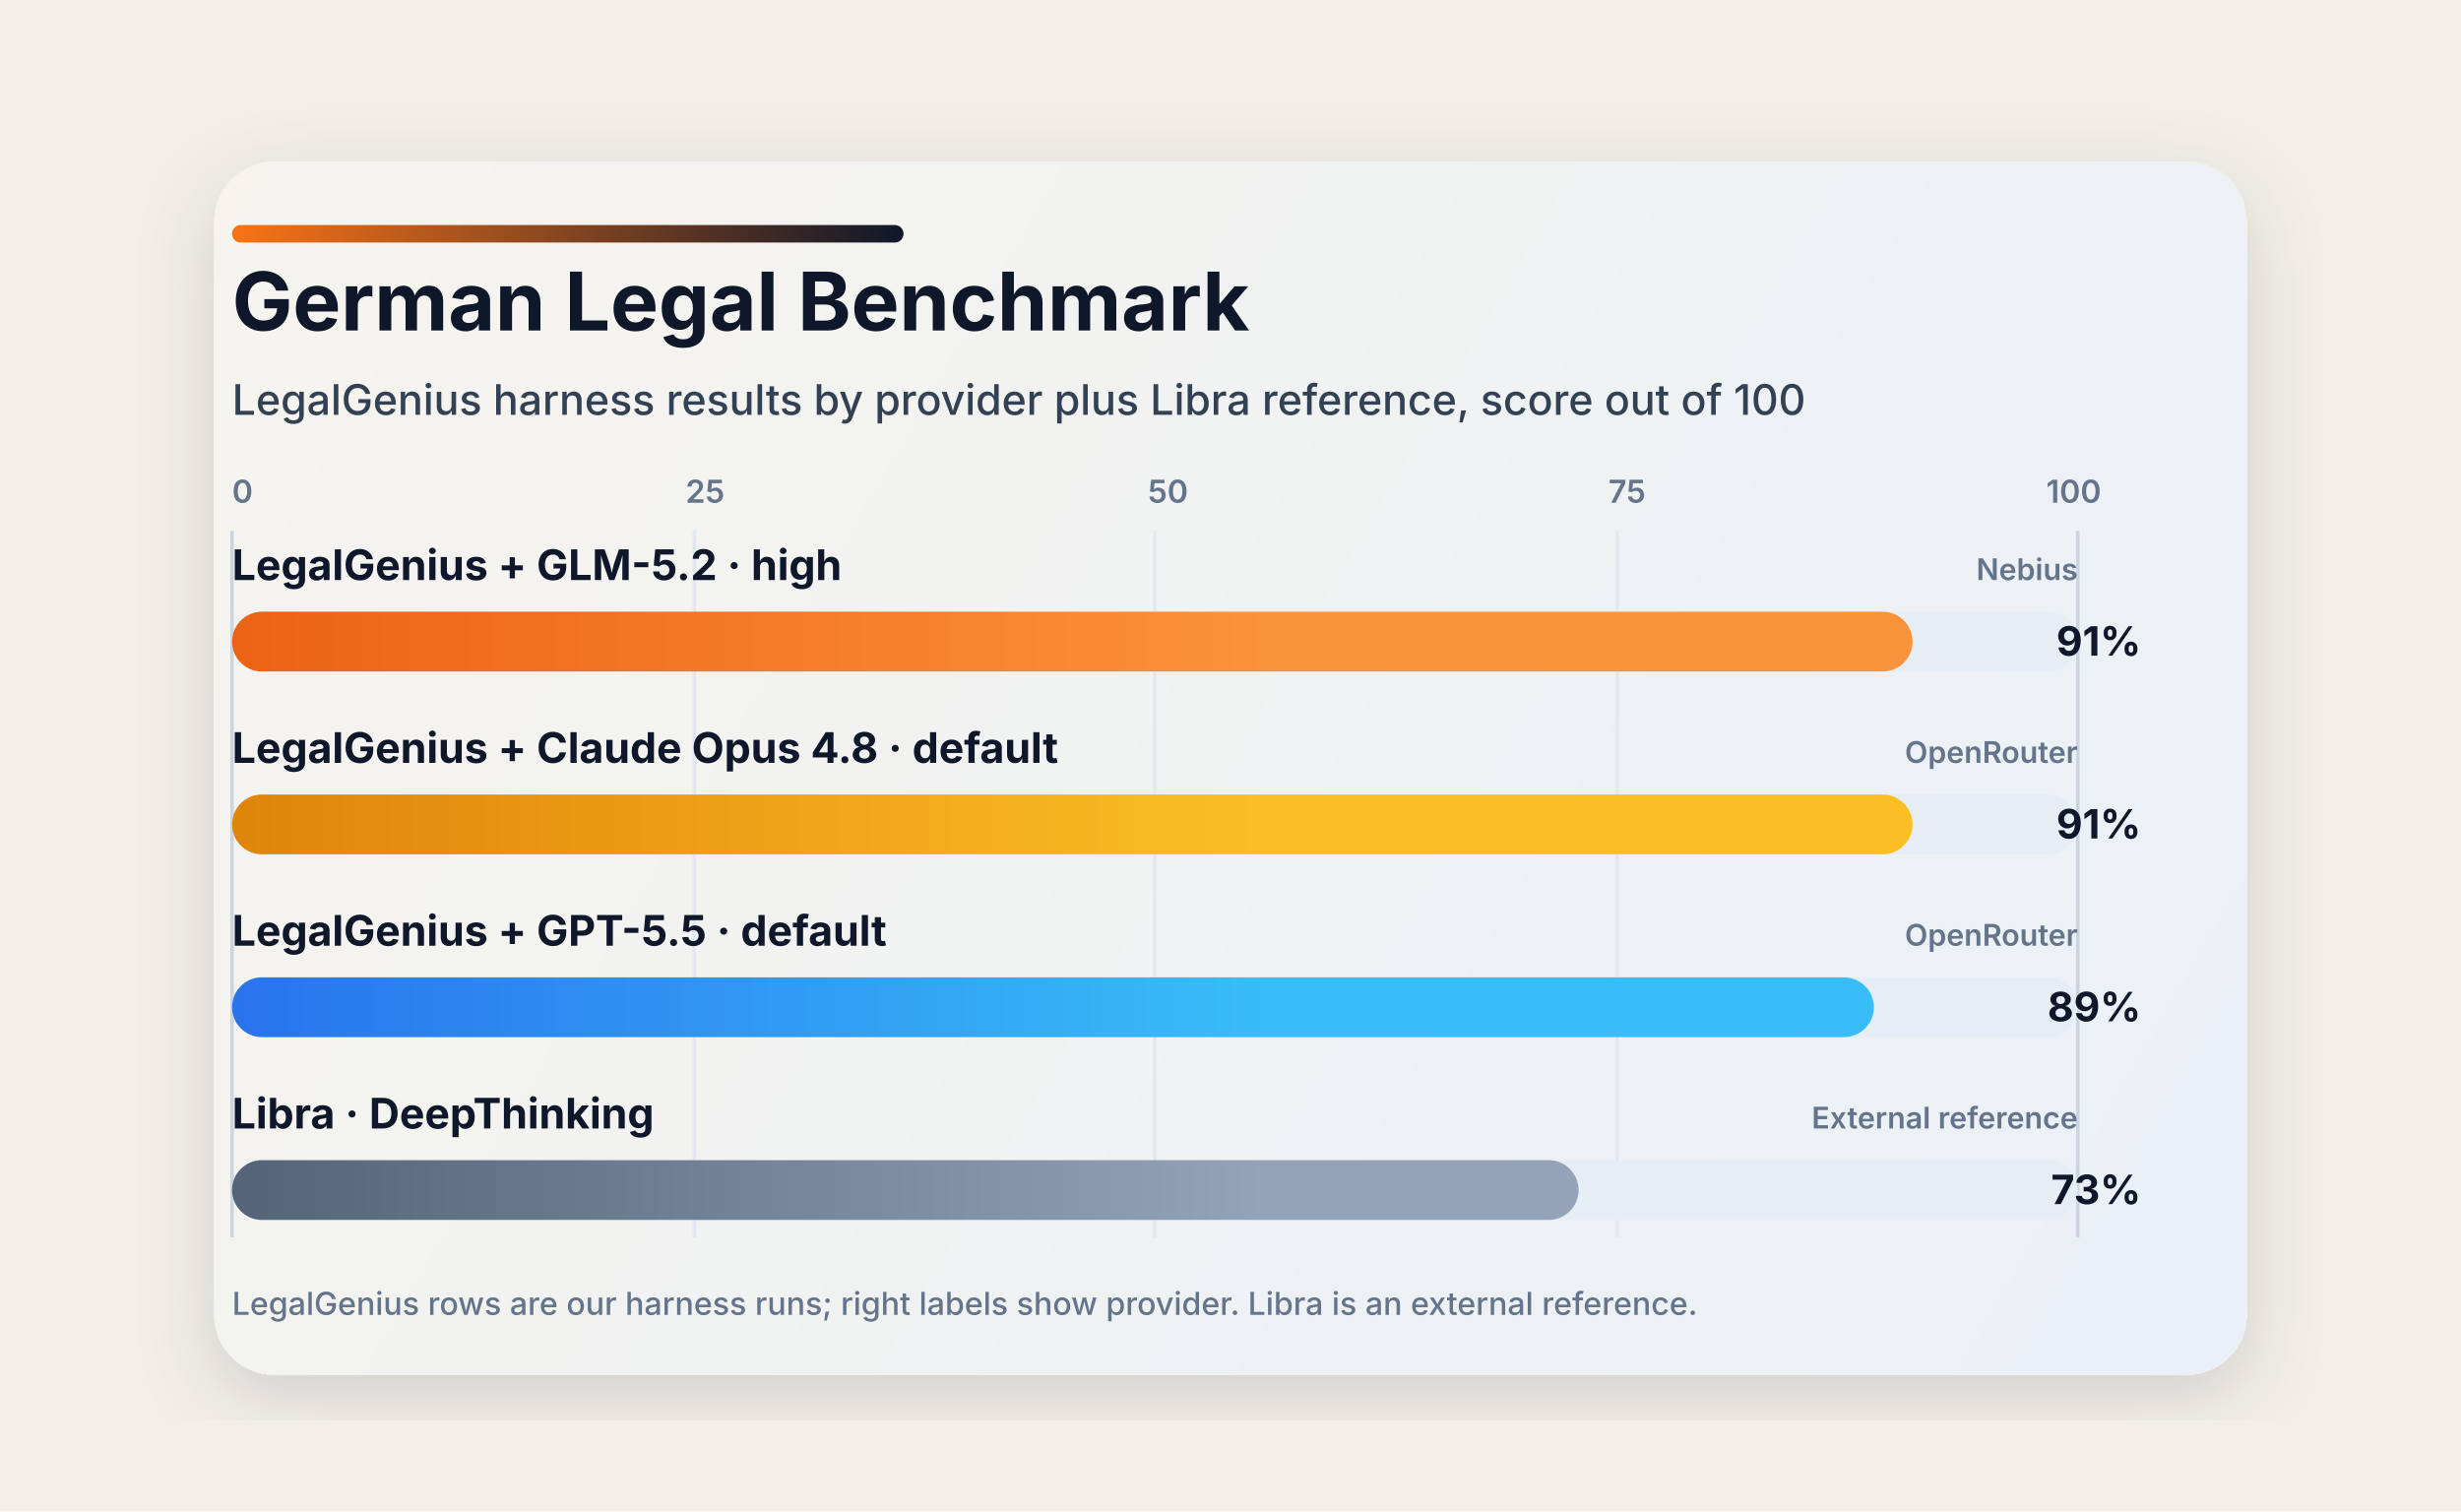
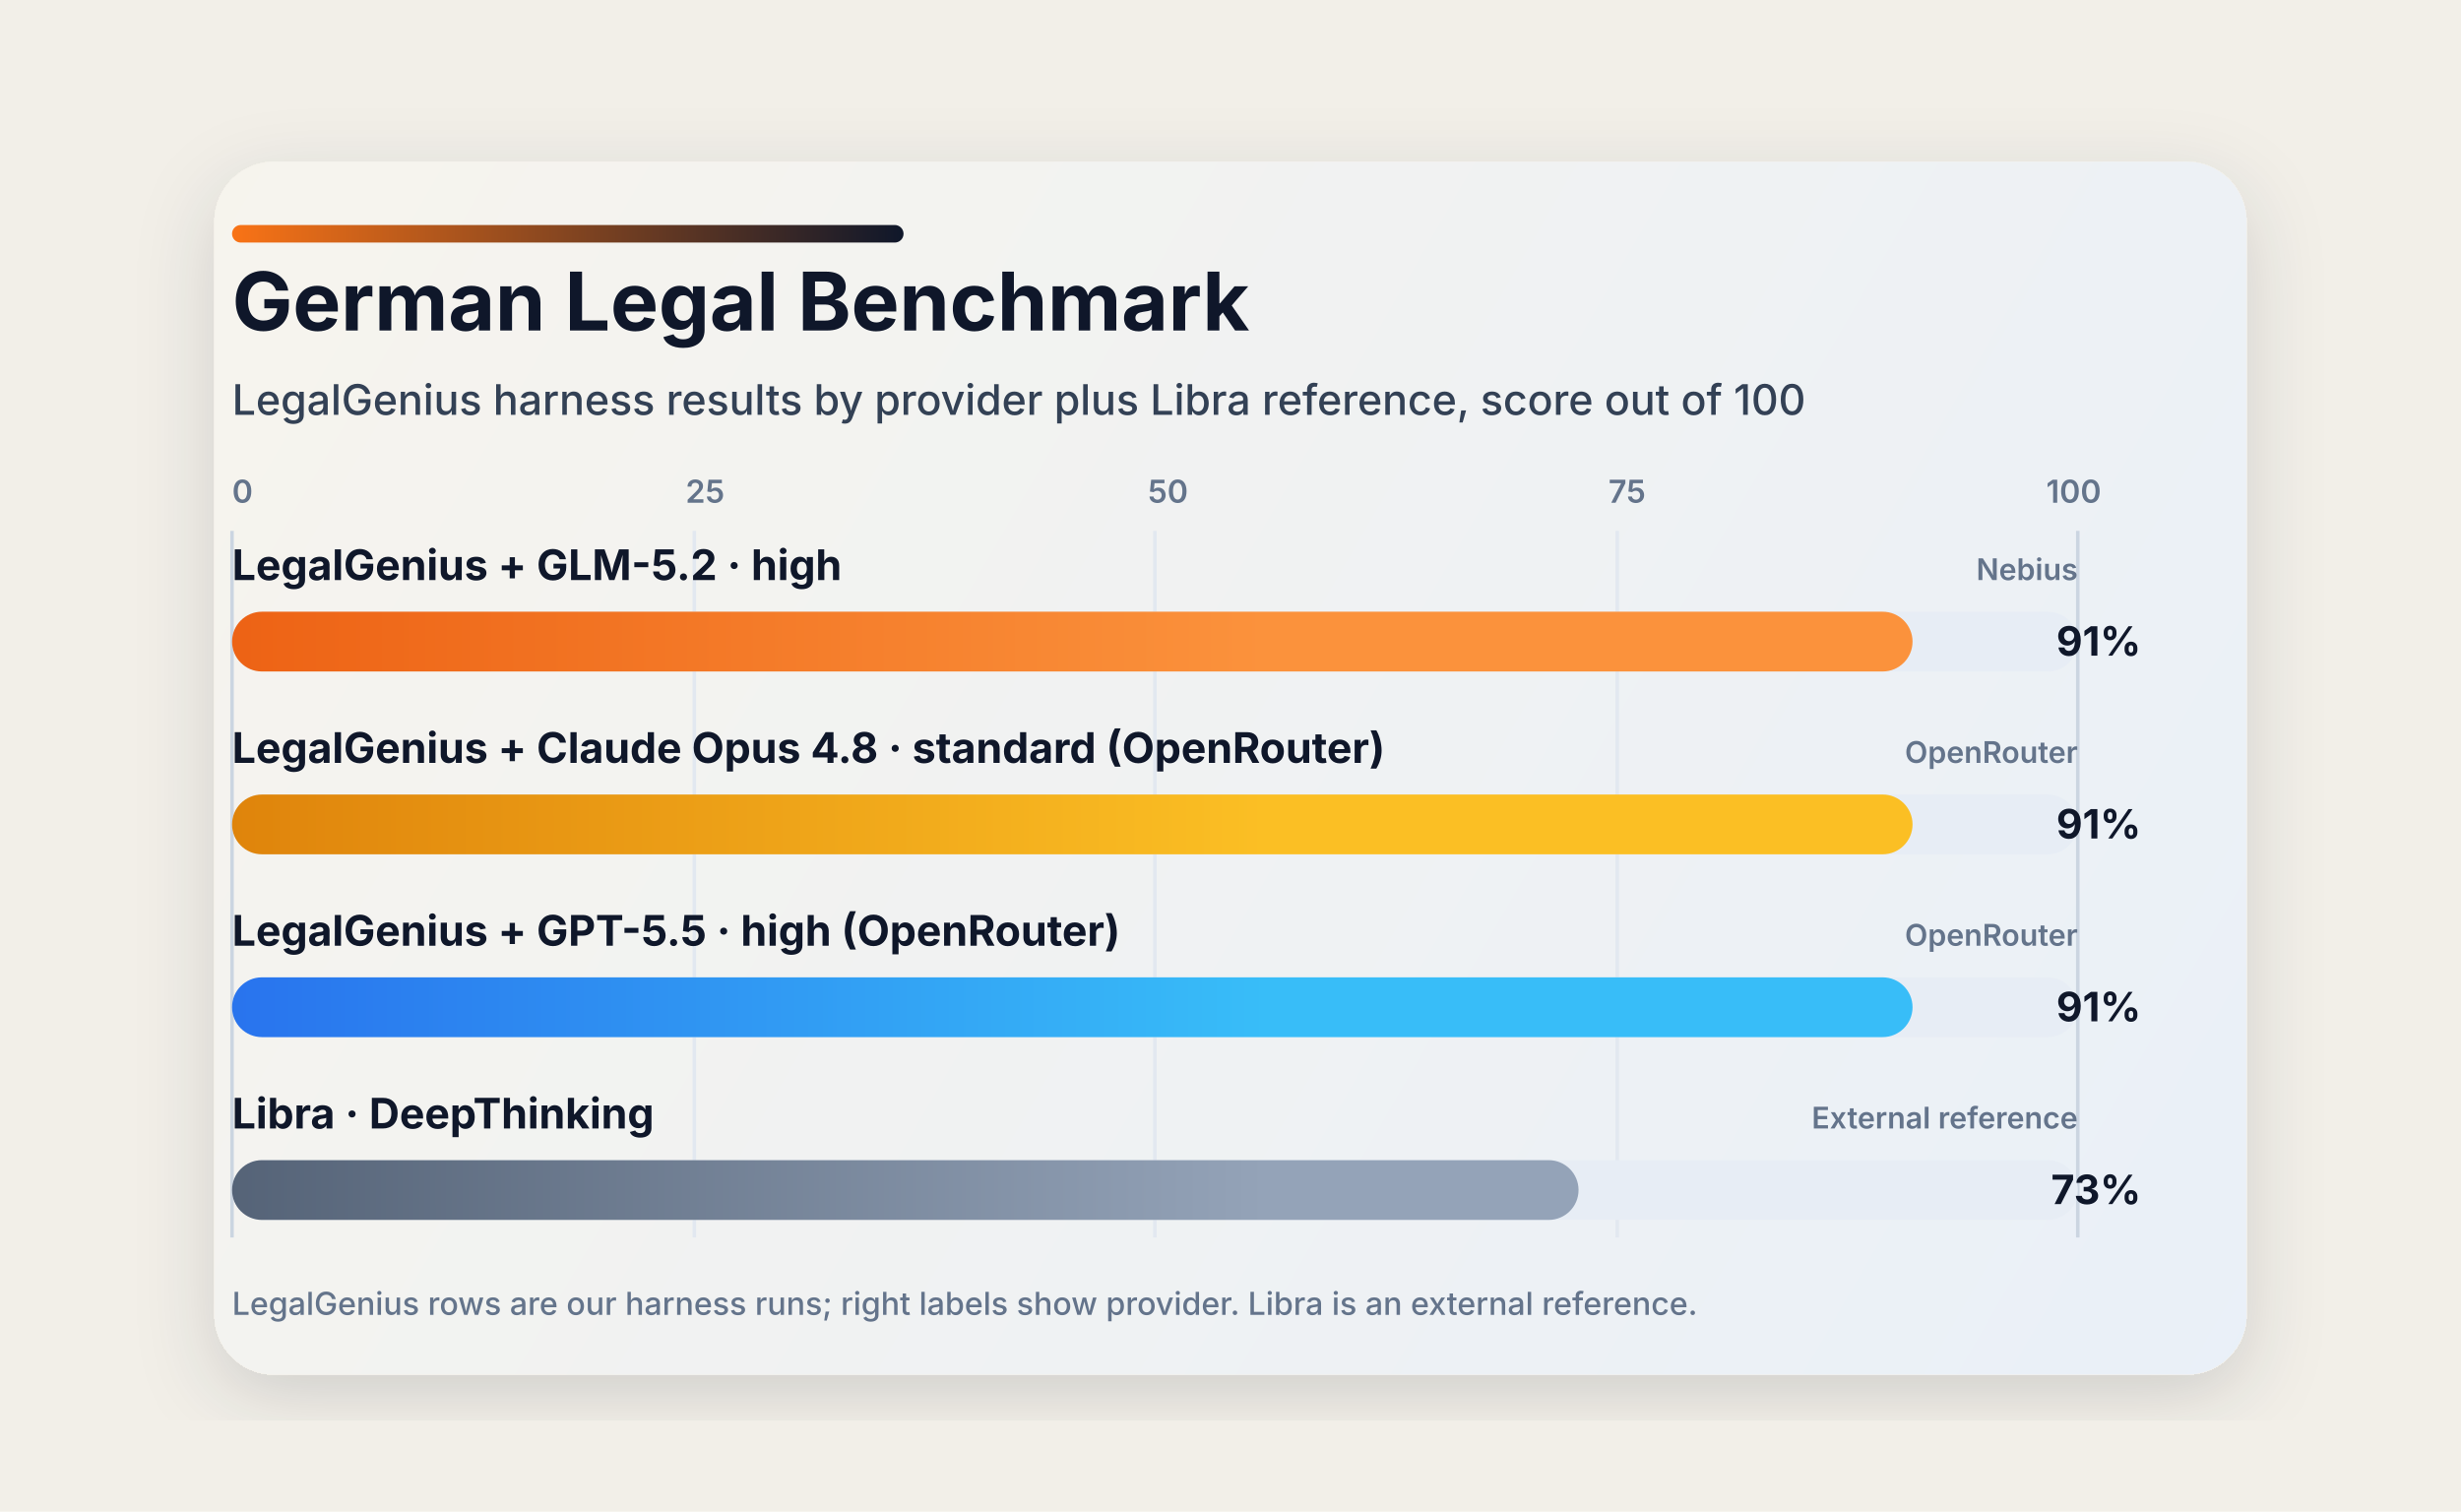
<svg xmlns="http://www.w3.org/2000/svg" width="1400" height="860" viewBox="0 0 1400 860" fill="none" role="img" aria-labelledby="title desc">
  <defs>
    <linearGradient id="bg" x1="88" y1="74" x2="1316" y2="786" gradientUnits="userSpaceOnUse">
      <stop stop-color="#F7F4ED" />
      <stop offset="1" stop-color="#E9F0F8" />
    </linearGradient>
    <linearGradient id="headline" x1="132" y1="146" x2="514" y2="146" gradientUnits="userSpaceOnUse">
      <stop stop-color="#F97316" />
      <stop offset="1" stop-color="#0F172A" />
    </linearGradient>
    <linearGradient id="bar1" x1="0" y1="0" x2="720" y2="0" gradientUnits="userSpaceOnUse">
      <stop stop-color="#EA580C" />
      <stop offset="1" stop-color="#FB923C" />
    </linearGradient>
    <linearGradient id="bar2" x1="0" y1="0" x2="720" y2="0" gradientUnits="userSpaceOnUse">
      <stop stop-color="#D97706" />
      <stop offset="1" stop-color="#FBBF24" />
    </linearGradient>
    <linearGradient id="bar3" x1="0" y1="0" x2="720" y2="0" gradientUnits="userSpaceOnUse">
      <stop stop-color="#2563EB" />
      <stop offset="1" stop-color="#38BDF8" />
    </linearGradient>
    <linearGradient id="bar4" x1="0" y1="0" x2="720" y2="0" gradientUnits="userSpaceOnUse">
      <stop stop-color="#475569" />
      <stop offset="1" stop-color="#94A3B8" />
    </linearGradient>
    <filter id="shadow" x="78" y="62" width="1244" height="746" filterUnits="userSpaceOnUse" color-interpolation-filters="sRGB">
      <feFlood flood-opacity="0" result="BackgroundImageFix" />
      <feColorMatrix in="SourceAlpha" type="matrix" values="0 0 0 0 0 0 0 0 0 0 0 0 0 0 0 0 0 0 127 0" result="hardAlpha" />
      <feOffset dy="14" />
      <feGaussianBlur stdDeviation="22" />
      <feComposite in2="hardAlpha" operator="out" />
      <feColorMatrix type="matrix" values="0 0 0 0 0.059 0 0 0 0 0.09 0 0 0 0 0.165 0 0 0 0.15 0" />
      <feBlend mode="normal" in2="BackgroundImageFix" result="effect1_dropShadow_1_1" />
      <feBlend mode="normal" in="SourceGraphic" in2="effect1_dropShadow_1_1" result="shape" />
    </filter>
  </defs>
  <rect width="1400" height="860" fill="#F2EFE8" />
  <g filter="url(#shadow)">
    <rect x="122" y="92" width="1156" height="690" rx="34" fill="url(#bg)" />
  </g>
  <rect x="132" y="128" width="382" height="10" rx="5" fill="url(#headline)" />
  <text x="132" y="188" fill="#0F172A" font-family="system-ui, -apple-system, BlinkMacSystemFont, 'Segoe UI', sans-serif" font-size="46" font-weight="700">German Legal Benchmark</text>
  <text x="132" y="236" fill="#334155" font-family="system-ui, -apple-system, BlinkMacSystemFont, 'Segoe UI', sans-serif" font-size="24" font-weight="500">LegalGenius harness results by provider plus Libra reference, score out of 100</text>
  <text x="132" y="286" fill="#64748B" font-family="system-ui, -apple-system, BlinkMacSystemFont, 'Segoe UI', sans-serif" font-size="18" font-weight="600">0</text>
  <text x="390" y="286" fill="#64748B" font-family="system-ui, -apple-system, BlinkMacSystemFont, 'Segoe UI', sans-serif" font-size="18" font-weight="600">25</text>
  <text x="653" y="286" fill="#64748B" font-family="system-ui, -apple-system, BlinkMacSystemFont, 'Segoe UI', sans-serif" font-size="18" font-weight="600">50</text>
  <text x="915" y="286" fill="#64748B" font-family="system-ui, -apple-system, BlinkMacSystemFont, 'Segoe UI', sans-serif" font-size="18" font-weight="600">75</text>
  <text x="1164" y="286" fill="#64748B" font-family="system-ui, -apple-system, BlinkMacSystemFont, 'Segoe UI', sans-serif" font-size="18" font-weight="600">100</text>
  <line x1="132" y1="302" x2="132" y2="704" stroke="#CBD5E1" stroke-width="2" />
  <line x1="395" y1="302" x2="395" y2="704" stroke="#E2E8F0" stroke-width="2" />
  <line x1="657" y1="302" x2="657" y2="704" stroke="#E2E8F0" stroke-width="2" />
  <line x1="920" y1="302" x2="920" y2="704" stroke="#E2E8F0" stroke-width="2" />
  <line x1="1182" y1="302" x2="1182" y2="704" stroke="#CBD5E1" stroke-width="2" />
  <text x="132" y="330" fill="#0F172A" font-family="system-ui, -apple-system, BlinkMacSystemFont, 'Segoe UI', sans-serif" font-size="24" font-weight="650">LegalGenius + GLM-5.2 · high</text>
  <text x="1182" y="330" text-anchor="end" fill="#64748B" font-family="system-ui, -apple-system, BlinkMacSystemFont, 'Segoe UI', sans-serif" font-size="17" font-weight="600">Nebius</text>
  <rect x="132" y="348" width="1050" height="34" rx="17" fill="#E7EDF5" />
  <rect x="132" y="348" width="956" height="34" rx="17" fill="url(#bar1)" />
  <text x="1218" y="373" text-anchor="end" fill="#0F172A" font-family="system-ui, -apple-system, BlinkMacSystemFont, 'Segoe UI', sans-serif" font-size="23" font-weight="750">91%</text>
-   <text x="132" y="434" fill="#0F172A" font-family="system-ui, -apple-system, BlinkMacSystemFont, 'Segoe UI', sans-serif" font-size="24" font-weight="650">LegalGenius + Claude Opus 4.8 · default</text>
+   <text x="132" y="434" fill="#0F172A" font-family="system-ui, -apple-system, BlinkMacSystemFont, 'Segoe UI', sans-serif" font-size="24" font-weight="650">LegalGenius + Claude Opus 4.8 · standard (OpenRouter)</text>
  <text x="1182" y="434" text-anchor="end" fill="#64748B" font-family="system-ui, -apple-system, BlinkMacSystemFont, 'Segoe UI', sans-serif" font-size="17" font-weight="600">OpenRouter</text>
  <rect x="132" y="452" width="1050" height="34" rx="17" fill="#E7EDF5" />
  <rect x="132" y="452" width="956" height="34" rx="17" fill="url(#bar2)" />
  <text x="1218" y="477" text-anchor="end" fill="#0F172A" font-family="system-ui, -apple-system, BlinkMacSystemFont, 'Segoe UI', sans-serif" font-size="23" font-weight="750">91%</text>
-   <text x="132" y="538" fill="#0F172A" font-family="system-ui, -apple-system, BlinkMacSystemFont, 'Segoe UI', sans-serif" font-size="24" font-weight="650">LegalGenius + GPT-5.5 · default</text>
+   <text x="132" y="538" fill="#0F172A" font-family="system-ui, -apple-system, BlinkMacSystemFont, 'Segoe UI', sans-serif" font-size="24" font-weight="650">LegalGenius + GPT-5.5 · high (OpenRouter)</text>
  <text x="1182" y="538" text-anchor="end" fill="#64748B" font-family="system-ui, -apple-system, BlinkMacSystemFont, 'Segoe UI', sans-serif" font-size="17" font-weight="600">OpenRouter</text>
  <rect x="132" y="556" width="1050" height="34" rx="17" fill="#E7EDF5" />
-   <rect x="132" y="556" width="934" height="34" rx="17" fill="url(#bar3)" />
-   <text x="1218" y="581" text-anchor="end" fill="#0F172A" font-family="system-ui, -apple-system, BlinkMacSystemFont, 'Segoe UI', sans-serif" font-size="23" font-weight="750">89%</text>
+   <rect x="132" y="556" width="956" height="34" rx="17" fill="url(#bar3)" />
+   <text x="1218" y="581" text-anchor="end" fill="#0F172A" font-family="system-ui, -apple-system, BlinkMacSystemFont, 'Segoe UI', sans-serif" font-size="23" font-weight="750">91%</text>
  <text x="132" y="642" fill="#0F172A" font-family="system-ui, -apple-system, BlinkMacSystemFont, 'Segoe UI', sans-serif" font-size="24" font-weight="650">Libra · DeepThinking</text>
  <text x="1182" y="642" text-anchor="end" fill="#64748B" font-family="system-ui, -apple-system, BlinkMacSystemFont, 'Segoe UI', sans-serif" font-size="17" font-weight="600">External reference</text>
  <rect x="132" y="660" width="1050" height="34" rx="17" fill="#E7EDF5" />
  <rect x="132" y="660" width="766" height="34" rx="17" fill="url(#bar4)" />
  <text x="1218" y="685" text-anchor="end" fill="#0F172A" font-family="system-ui, -apple-system, BlinkMacSystemFont, 'Segoe UI', sans-serif" font-size="23" font-weight="750">73%</text>
  <text x="132" y="748" fill="#64748B" font-family="system-ui, -apple-system, BlinkMacSystemFont, 'Segoe UI', sans-serif" font-size="18" font-weight="500">LegalGenius rows are our harness runs; right labels show provider. Libra is an external reference.</text>
</svg>
